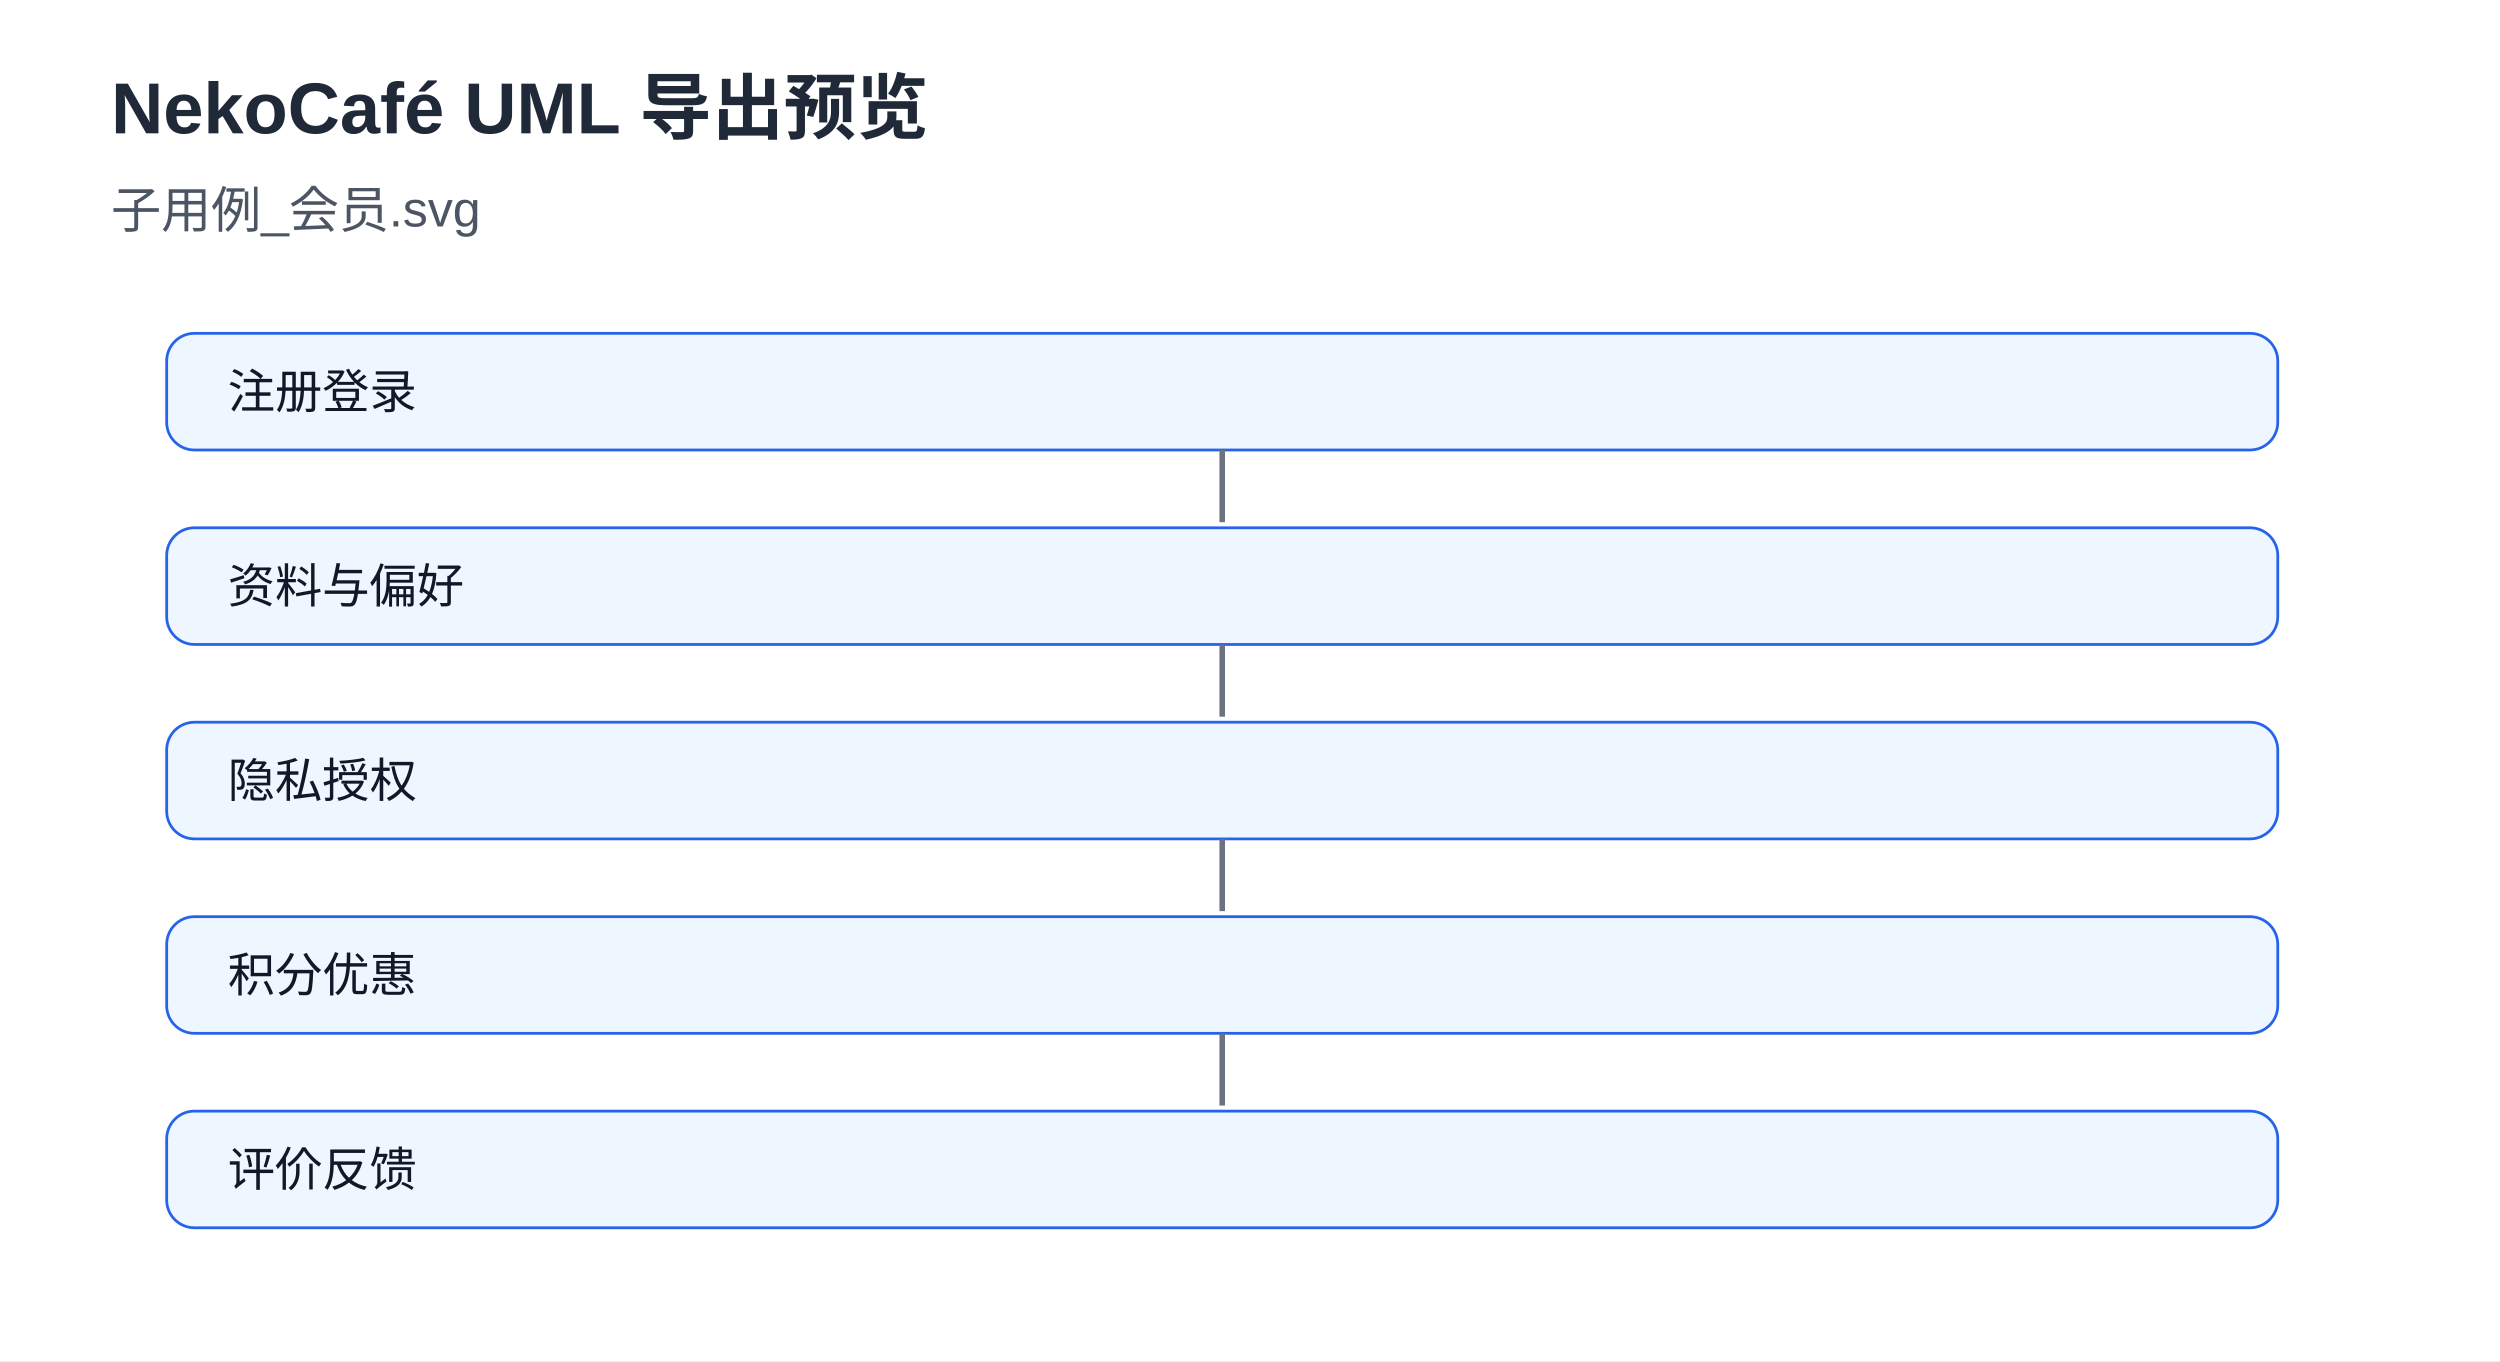
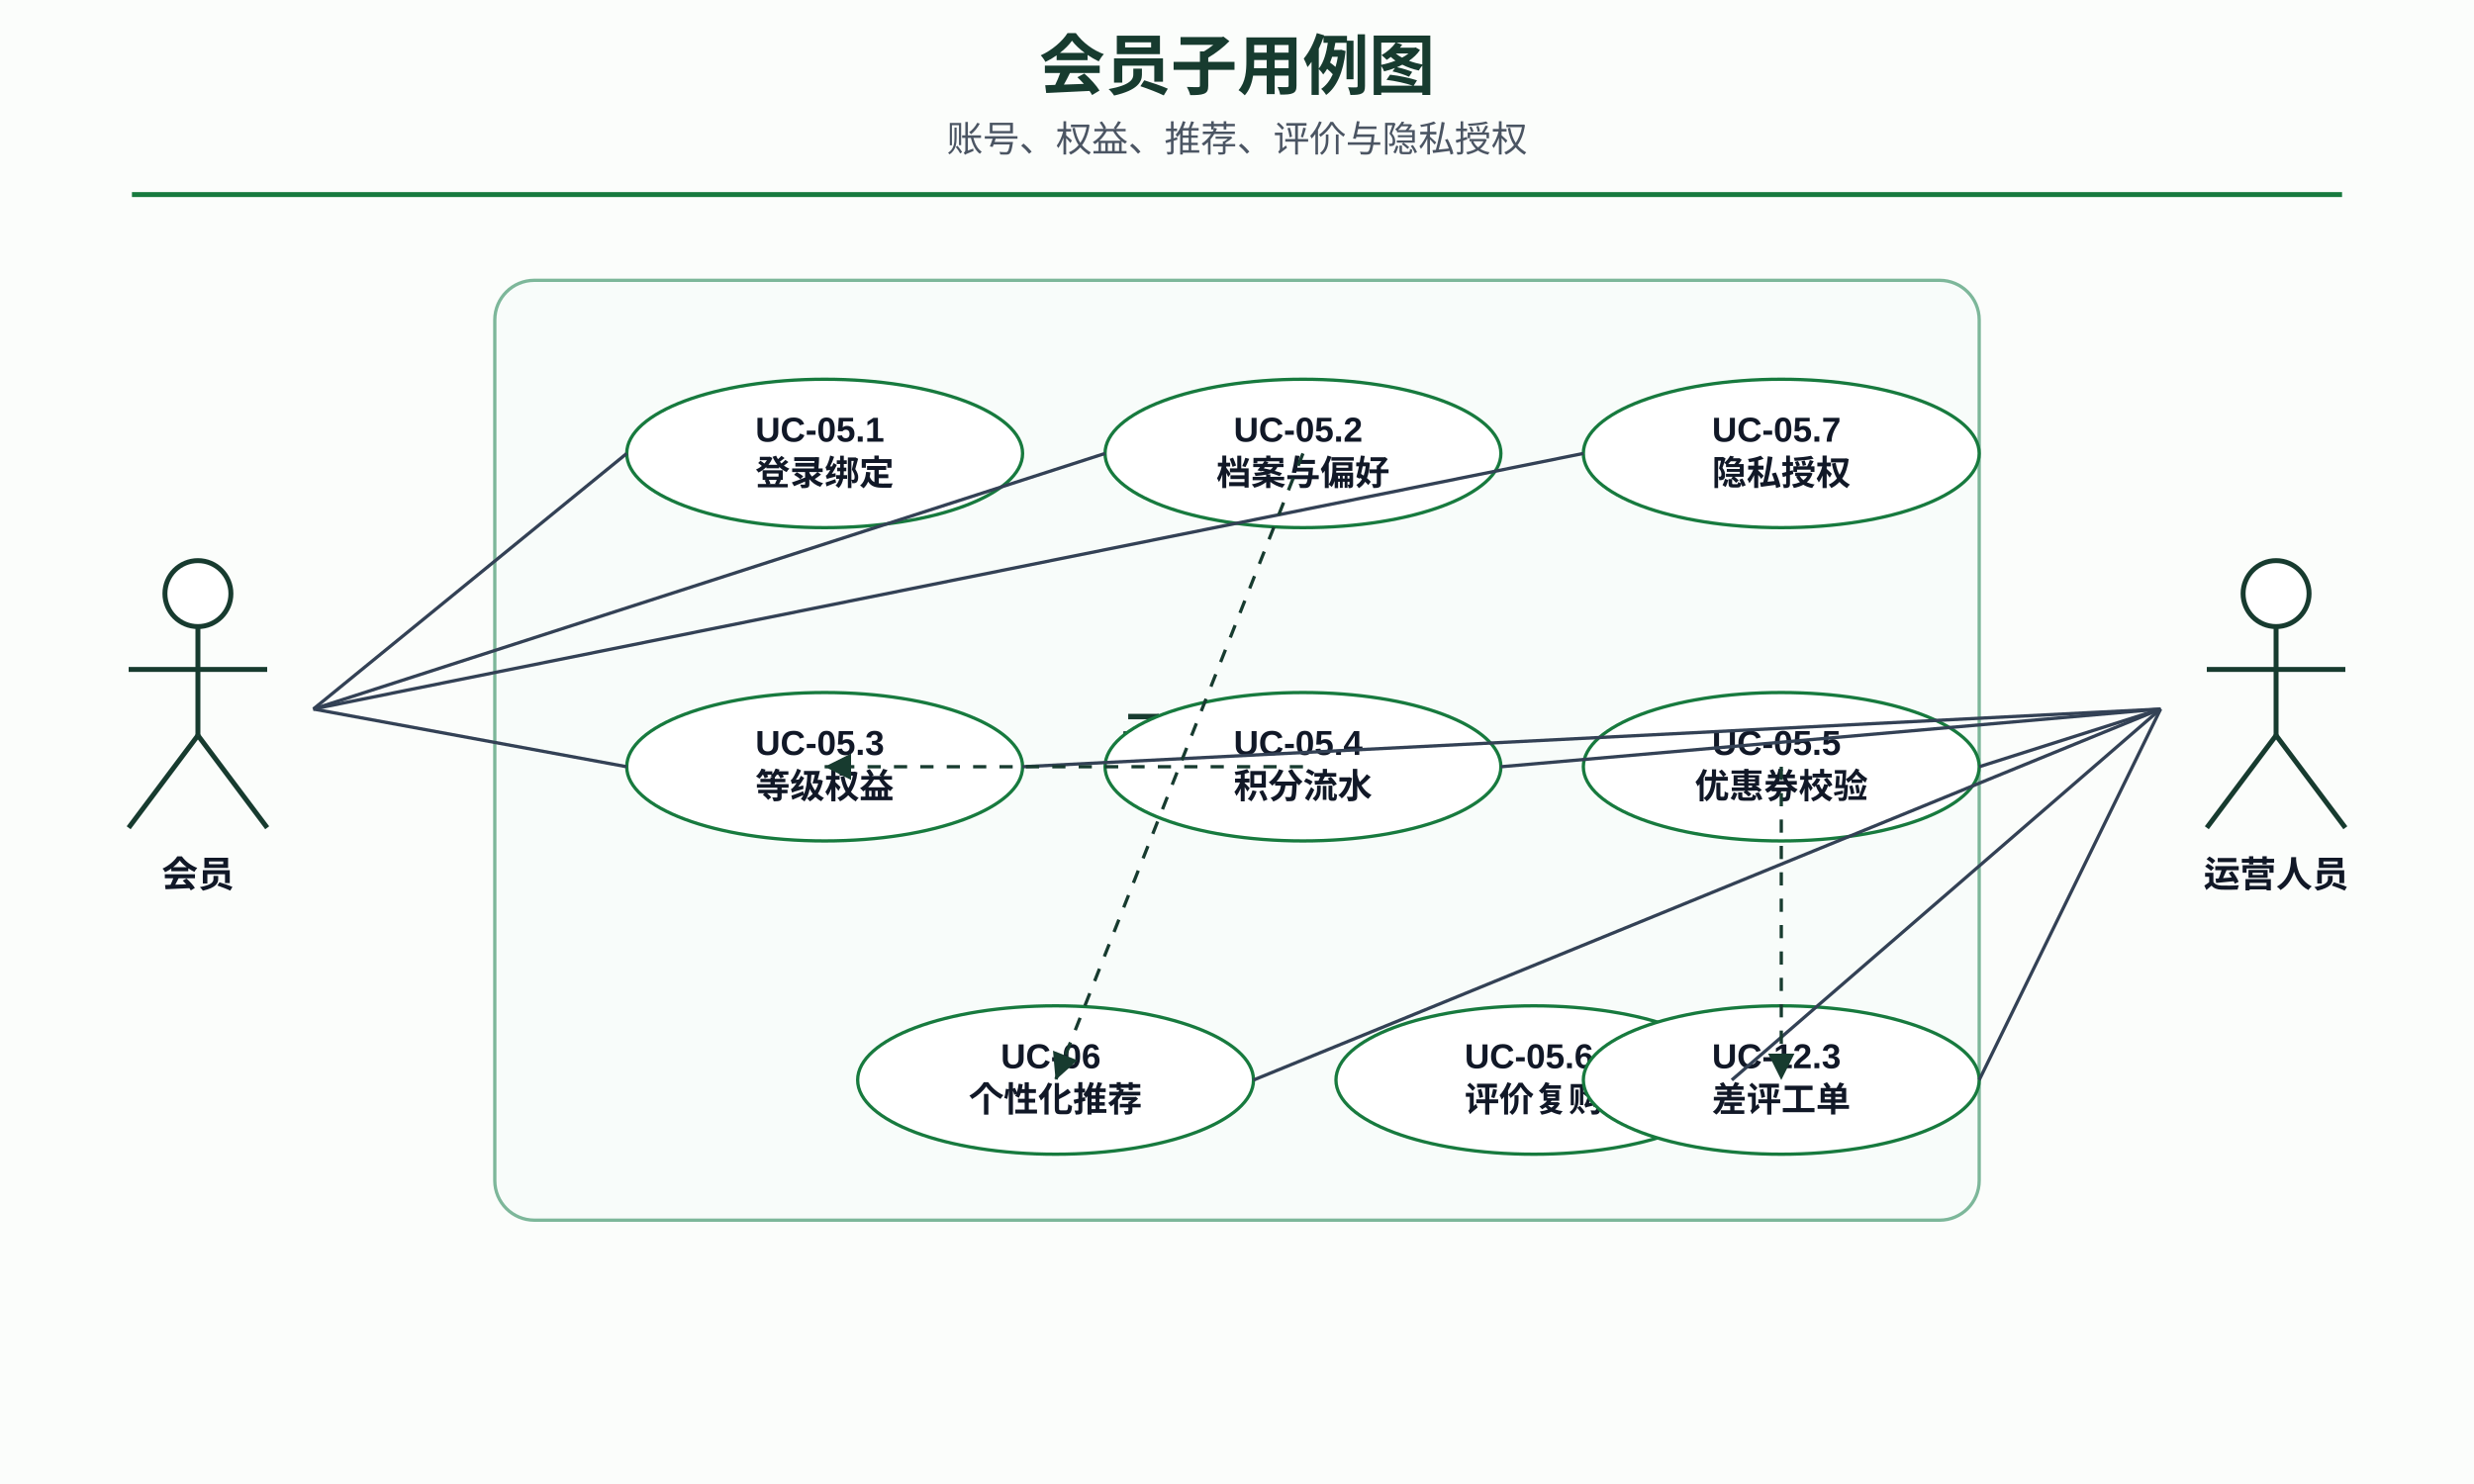
- <svg xmlns="http://www.w3.org/2000/svg" width="900" height="490" viewBox="0 0 900 490">
-   <rect width="100%" height="100%" fill="#ffffff" />
-   <text x="40" y="48" font-family="Microsoft YaHei, Arial" font-size="26" font-weight="700" fill="#1f2937">NekoCafé UML 导出预览</text>
-   <text x="40" y="82" font-family="Microsoft YaHei, Arial" font-size="18" fill="#4b5563">子用例_会员.svg</text>
-   <rect x="60" y="120" rx="10" ry="10" width="760" height="42" fill="#eef6ff" stroke="#2563eb" />
-   <text x="82" y="147" font-family="Microsoft YaHei, Arial" font-size="17" fill="#111827">注册登录</text>
-   <line x1="440" y1="162" x2="440" y2="188" stroke="#6b7280" stroke-width="2" />
-   <rect x="60" y="190" rx="10" ry="10" width="760" height="42" fill="#eef6ff" stroke="#2563eb" />
-   <text x="82" y="217" font-family="Microsoft YaHei, Arial" font-size="17" fill="#111827">资料与偏好</text>
-   <line x1="440" y1="232" x2="440" y2="258" stroke="#6b7280" stroke-width="2" />
-   <rect x="60" y="260" rx="10" ry="10" width="760" height="42" fill="#eef6ff" stroke="#2563eb" />
-   <text x="82" y="287" font-family="Microsoft YaHei, Arial" font-size="17" fill="#111827">隐私授权</text>
-   <line x1="440" y1="302" x2="440" y2="328" stroke="#6b7280" stroke-width="2" />
-   <rect x="60" y="330" rx="10" ry="10" width="760" height="42" fill="#eef6ff" stroke="#2563eb" />
-   <text x="82" y="357" font-family="Microsoft YaHei, Arial" font-size="17" fill="#111827">积分优惠</text>
-   <line x1="440" y1="372" x2="440" y2="398" stroke="#6b7280" stroke-width="2" />
-   <rect x="60" y="400" rx="10" ry="10" width="760" height="42" fill="#eef6ff" stroke="#2563eb" />
-   <text x="82" y="427" font-family="Microsoft YaHei, Arial" font-size="17" fill="#111827">评价反馈</text>
+ <svg xmlns="http://www.w3.org/2000/svg" width="1500" height="900" viewBox="0 0 1500 900">
+   <defs>
+     <marker id="arrow" markerWidth="12" markerHeight="12" refX="10" refY="6" orient="auto" markerUnits="strokeWidth">
+       <path d="M2,2 L10,6 L2,10 z" fill="#173B2F" />
+     </marker>
+     <linearGradient id="head" x1="0" y1="0" x2="1" y2="1">
+       <stop offset="0%" stop-color="#F8FCFA" />
+       <stop offset="100%" stop-color="#EAF6EF" />
+     </linearGradient>
+   </defs>
+   <rect width="100%" height="100%" fill="#FBFDFB" />
+   <text x="750.0" y="54" text-anchor="middle" font-family="Microsoft YaHei, Arial" font-size="40" font-weight="800" fill="#173B2F">会员子用例图</text>
+   <text x="750.0" y="92" text-anchor="middle" font-family="Microsoft YaHei, Arial" font-size="22" fill="#4B5563">账号、权益、推荐、评价与隐私授权</text>
+   <line x1="80" y1="118" x2="1420" y2="118" stroke="#177A3E" stroke-width="3" />
+   <rect x="300" y="170" width="900" height="570" rx="24" fill="#F8FCFA" stroke="#7DB79A" stroke-width="2" />
+   <text x="750.0" y="455.0" text-anchor="middle" font-family="Microsoft YaHei, Arial" font-size="28" font-weight="600" fill="#173B2F">
+     <tspan x="750.0" dy="0">子系统边界</tspan>
+   </text>
+   <circle cx="120" cy="360" r="20" fill="#FFFFFF" stroke="#173B2F" stroke-width="3" />
+   <line x1="120" y1="380" x2="120" y2="446" stroke="#173B2F" stroke-width="3" />
+   <line x1="78" y1="406" x2="162" y2="406" stroke="#173B2F" stroke-width="3" />
+   <line x1="120" y1="446" x2="78" y2="502" stroke="#173B2F" stroke-width="3" />
+   <line x1="120" y1="446" x2="162" y2="502" stroke="#173B2F" stroke-width="3" />
+   <text x="120" y="538" text-anchor="middle" font-family="Microsoft YaHei, Arial" font-size="22" font-weight="700" fill="#111827">
+     <tspan x="120" dy="0">会员</tspan>
+   </text>
+   <circle cx="1380" cy="360" r="20" fill="#FFFFFF" stroke="#173B2F" stroke-width="3" />
+   <line x1="1380" y1="380" x2="1380" y2="446" stroke="#173B2F" stroke-width="3" />
+   <line x1="1338" y1="406" x2="1422" y2="406" stroke="#173B2F" stroke-width="3" />
+   <line x1="1380" y1="446" x2="1338" y2="502" stroke="#173B2F" stroke-width="3" />
+   <line x1="1380" y1="446" x2="1422" y2="502" stroke="#173B2F" stroke-width="3" />
+   <text x="1380" y="538" text-anchor="middle" font-family="Microsoft YaHei, Arial" font-size="22" font-weight="700" fill="#111827">
+     <tspan x="1380" dy="0">运营人员</tspan>
+   </text>
+   <ellipse cx="500.0" cy="275.0" rx="120.0" ry="45.0" fill="#FFFFFF" stroke="#177A3E" stroke-width="2" />
+   <text x="500.0" y="267.86" text-anchor="middle" font-family="Microsoft YaHei, Arial" font-size="21" font-weight="600" fill="#111827">
+     <tspan x="500.0" dy="0">UC-05.1</tspan>
+     <tspan x="500.0" dy="26.25">登录绑定</tspan>
+   </text>
+   <ellipse cx="790.0" cy="275.0" rx="120.0" ry="45.0" fill="#FFFFFF" stroke="#177A3E" stroke-width="2" />
+   <text x="790.0" y="267.86" text-anchor="middle" font-family="Microsoft YaHei, Arial" font-size="21" font-weight="600" fill="#111827">
+     <tspan x="790.0" dy="0">UC-05.2</tspan>
+     <tspan x="790.0" dy="26.25">档案与偏好</tspan>
+   </text>
+   <ellipse cx="1080.0" cy="275.0" rx="120.0" ry="45.0" fill="#FFFFFF" stroke="#177A3E" stroke-width="2" />
+   <text x="1080.0" y="267.86" text-anchor="middle" font-family="Microsoft YaHei, Arial" font-size="21" font-weight="600" fill="#111827">
+     <tspan x="1080.0" dy="0">UC-05.7</tspan>
+     <tspan x="1080.0" dy="26.25">隐私授权</tspan>
+   </text>
+   <ellipse cx="500.0" cy="465.0" rx="120.0" ry="45.0" fill="#FFFFFF" stroke="#177A3E" stroke-width="2" />
+   <text x="500.0" y="457.86" text-anchor="middle" font-family="Microsoft YaHei, Arial" font-size="21" font-weight="600" fill="#111827">
+     <tspan x="500.0" dy="0">UC-05.3</tspan>
+     <tspan x="500.0" dy="26.25">等级权益</tspan>
+   </text>
+   <ellipse cx="790.0" cy="465.0" rx="120.0" ry="45.0" fill="#FFFFFF" stroke="#177A3E" stroke-width="2" />
+   <text x="790.0" y="457.86" text-anchor="middle" font-family="Microsoft YaHei, Arial" font-size="21" font-weight="600" fill="#111827">
+     <tspan x="790.0" dy="0">UC-05.4</tspan>
+     <tspan x="790.0" dy="26.25">积分流水</tspan>
+   </text>
+   <ellipse cx="1080.0" cy="465.0" rx="120.0" ry="45.0" fill="#FFFFFF" stroke="#177A3E" stroke-width="2" />
+   <text x="1080.0" y="457.86" text-anchor="middle" font-family="Microsoft YaHei, Arial" font-size="21" font-weight="600" fill="#111827">
+     <tspan x="1080.0" dy="0">UC-05.5</tspan>
+     <tspan x="1080.0" dy="26.25">优惠券校验</tspan>
+   </text>
+   <ellipse cx="640.0" cy="655.0" rx="120.0" ry="45.0" fill="#FFFFFF" stroke="#177A3E" stroke-width="2" />
+   <text x="640.0" y="647.86" text-anchor="middle" font-family="Microsoft YaHei, Arial" font-size="21" font-weight="600" fill="#111827">
+     <tspan x="640.0" dy="0">UC-06</tspan>
+     <tspan x="640.0" dy="26.25">个性化推荐</tspan>
+   </text>
+   <ellipse cx="930.0" cy="655.0" rx="120.0" ry="45.0" fill="#FFFFFF" stroke="#177A3E" stroke-width="2" />
+   <text x="930.0" y="647.86" text-anchor="middle" font-family="Microsoft YaHei, Arial" font-size="21" font-weight="600" fill="#111827">
+     <tspan x="930.0" dy="0">UC-05.6</tspan>
+     <tspan x="930.0" dy="26.25">评价复购</tspan>
+   </text>
+   <ellipse cx="1080.0" cy="655.0" rx="120.0" ry="45.0" fill="#FFFFFF" stroke="#177A3E" stroke-width="2" />
+   <text x="1080.0" y="647.86" text-anchor="middle" font-family="Microsoft YaHei, Arial" font-size="21" font-weight="600" fill="#111827">
+     <tspan x="1080.0" dy="0">UC-12.3</tspan>
+     <tspan x="1080.0" dy="26.25">差评工单</tspan>
+   </text>
+   <line x1="190" y1="430" x2="380" y2="275" stroke="#334155" stroke-width="2" />
+   <line x1="190" y1="430" x2="670" y2="275" stroke="#334155" stroke-width="2" />
+   <line x1="190" y1="430" x2="960" y2="275" stroke="#334155" stroke-width="2" />
+   <line x1="190" y1="430" x2="380" y2="465" stroke="#334155" stroke-width="2" />
+   <line x1="1310" y1="430" x2="620" y2="465" stroke="#334155" stroke-width="2" />
+   <line x1="1310" y1="430" x2="910" y2="465" stroke="#334155" stroke-width="2" />
+   <line x1="1310" y1="430" x2="1200" y2="465" stroke="#334155" stroke-width="2" />
+   <line x1="1310" y1="430" x2="760" y2="655" stroke="#334155" stroke-width="2" />
+   <line x1="1310" y1="430" x2="1050" y2="655" stroke="#334155" stroke-width="2" />
+   <line x1="1310" y1="430" x2="1200" y2="655" stroke="#334155" stroke-width="2" />
+   <line x1="790" y1="275" x2="640" y2="655" stroke="#173B2F" stroke-width="2" stroke-dasharray="8 8" marker-end="url(#arrow)" />
+   <line x1="1080" y1="465" x2="1080" y2="655" stroke="#173B2F" stroke-width="2" stroke-dasharray="8 8" marker-end="url(#arrow)" />
+   <line x1="790" y1="465" x2="500" y2="465" stroke="#173B2F" stroke-width="2" stroke-dasharray="8 8" marker-end="url(#arrow)" />
</svg>
